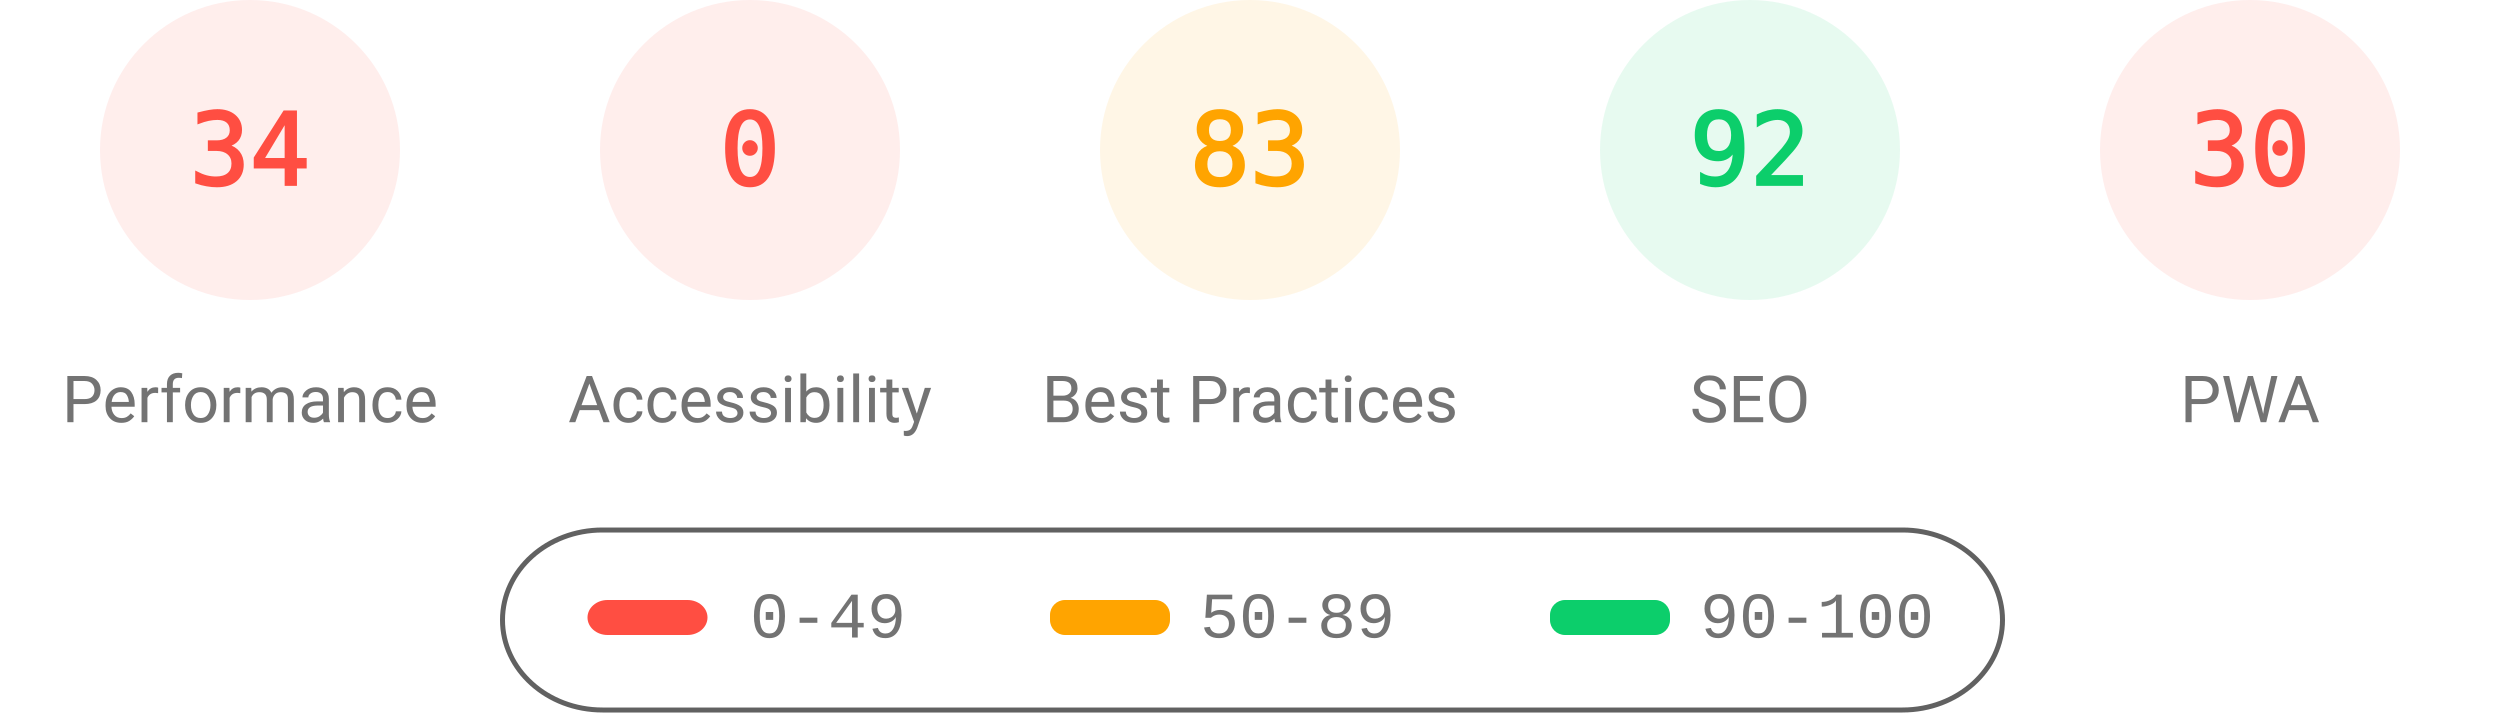
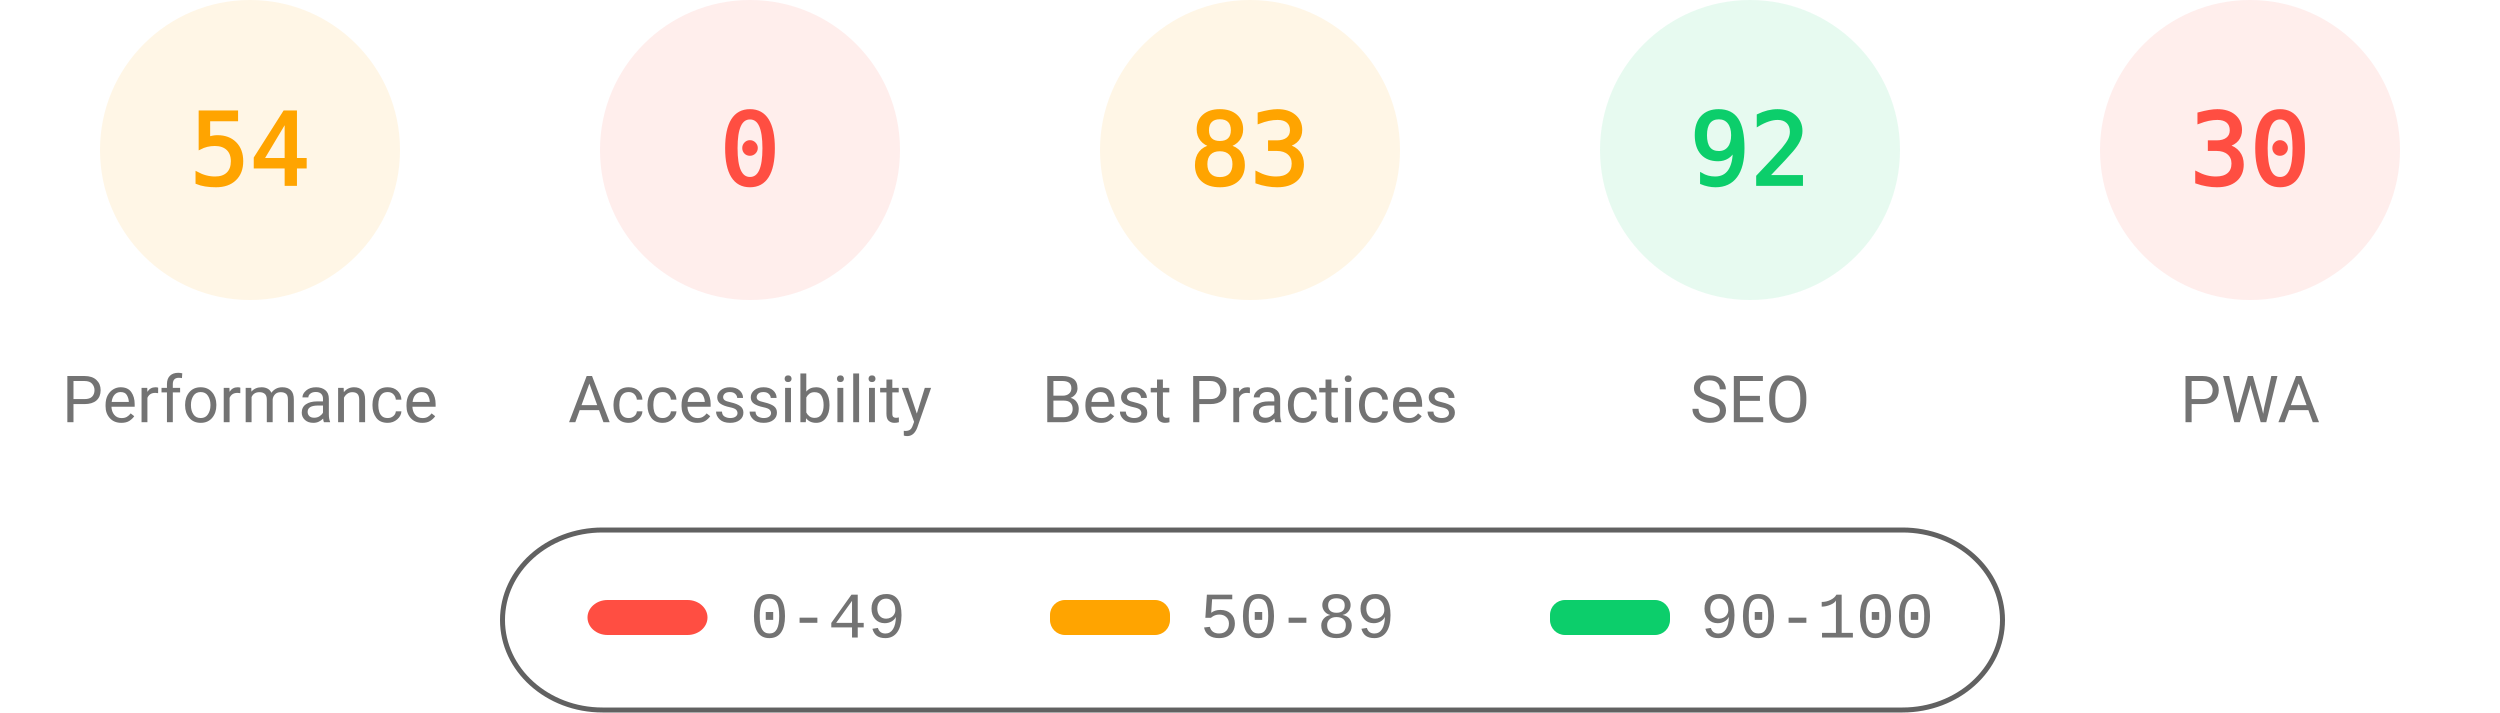
<svg xmlns="http://www.w3.org/2000/svg" fill="none" width="1000" height="285">
  <style>.gauge-base{opacity:.1}.gauge-arc{fill:none;animation-delay:250ms;stroke-linecap:round;transform:rotate(-90deg);transform-origin:100px 60px;animation:load-gauge 1s ease forwards}.guage-text{font-size:40px;font-family:monospace;text-align:center}.guage-red{color:#ff4e42;fill:#ff4e42;stroke:#ff4e42}.guage-orange{color:#ffa400;fill:#ffa400;stroke:#ffa400}.guage-green{color:#0cce6b;fill:#0cce6b;stroke:#0cce6b}.guage-undefined{color:#5c5c5c;fill:#5c5c5c;stroke:#5c5c5c}.guage-title{color:#737373;fill:#737373;stroke:none;font-size:26px;line-height:26px;font-family:Roboto,Halvetica,Arial,sans-serif}@keyframes load-gauge{from{stroke-dasharray:0 352.858}}</style>
-   <svg class="guage-div guage-perf guage-red" viewBox="0 0 200 200" width="200" height="200">
+   <svg class="guage-div guage-perf guage-orange" viewBox="0 0 200 200" width="200" height="200">
    <circle class="gauge-base" r="56" cx="100" cy="60" stroke-width="8" />
-     <circle class="gauge-arc guage-arc-1" r="56" cx="100" cy="60" stroke-width="8" style="stroke-dasharray:119.632,351.858" />
-     <text class="guage-text" x="100" y="60" alignment-baseline="central" dominant-baseline="central" text-anchor="middle">34</text>
+     <circle class="gauge-arc guage-arc-1" r="56" cx="100" cy="60" stroke-width="8" style="stroke-dasharray:190.003,351.858" />
+     <text class="guage-text" x="100" y="60" alignment-baseline="central" dominant-baseline="central" text-anchor="middle">54</text>
    <text class="guage-title" x="100" y="160" alignment-baseline="central" dominant-baseline="central" text-anchor="middle">Performance</text>
  </svg>
  <svg class="guage-div guage-acc guage-red" viewBox="0 0 200 200" width="200" height="200" x="200">
    <circle class="gauge-base" r="56" cx="100" cy="60" stroke-width="8" />
    <circle class="gauge-arc guage-arc-2" r="56" cx="100" cy="60" stroke-width="8" style="stroke-dasharray:0,351.858" />
    <text class="guage-text" x="100" y="60" alignment-baseline="central" dominant-baseline="central" text-anchor="middle">0</text>
    <text class="guage-title" x="100" y="160" alignment-baseline="central" dominant-baseline="central" text-anchor="middle">Accessibility</text>
  </svg>
  <svg class="guage-div guage-best guage-orange" viewBox="0 0 200 200" width="200" height="200" x="400">
    <circle class="gauge-base" r="56" cx="100" cy="60" stroke-width="8" />
    <circle class="gauge-arc guage-arc-3" r="56" cx="100" cy="60" stroke-width="8" style="stroke-dasharray:292.042,351.858" />
    <text class="guage-text" x="100" y="60" alignment-baseline="central" dominant-baseline="central" text-anchor="middle">83</text>
    <text class="guage-title" x="100" y="160" alignment-baseline="central" dominant-baseline="central" text-anchor="middle">Best Practices</text>
  </svg>
  <svg class="guage-div guage-seo guage-green" viewBox="0 0 200 200" width="200" height="200" x="600">
    <circle class="gauge-base" r="56" cx="100" cy="60" stroke-width="8" />
    <circle class="gauge-arc guage-arc-4" r="56" cx="100" cy="60" stroke-width="8" style="stroke-dasharray:323.709,351.858" />
    <text class="guage-text" x="100" y="60" alignment-baseline="central" dominant-baseline="central" text-anchor="middle">92</text>
    <text class="guage-title" x="100" y="160" alignment-baseline="central" dominant-baseline="central" text-anchor="middle">SEO</text>
  </svg>
  <svg class="guage-div guage-pwa guage-red" viewBox="0 0 200 200" width="200" height="200" x="800">
    <circle class="gauge-base" r="56" cx="100" cy="60" stroke-width="8" />
    <circle class="gauge-arc guage-arc-4" r="56" cx="100" cy="60" stroke-width="8" style="stroke-dasharray:105.557,351.858" />
    <text class="guage-text" x="100" y="60" alignment-baseline="central" dominant-baseline="central" text-anchor="middle">30</text>
    <text class="guage-title" x="100" y="160" alignment-baseline="central" dominant-baseline="central" text-anchor="middle">PWA</text>
  </svg>
  <svg width="604" height="76" x="200" y="210">
    <path fill="none" id="canvas_background" d="M-1-1h604v80H-1z" />
    <rect fill-opacity="0" stroke="#616161" stroke-width="2" rx="40" id="svg_2" height="72" width="600" y="2" x="1" fill="#000" />
    <rect stroke="#000" rx="8" id="svg_3" height="14" width="48" y="30" x="35" stroke-opacity="null" stroke-width="0" fill="#ff4e42" />
    <rect stroke="#000" rx="6" id="svg_4" height="14" width="48" y="30" x="220" stroke-opacity="null" stroke-width="0" fill="#ffa400" />
    <rect stroke="#000" rx="6" id="svg_5" height="14" width="48" y="30" x="420" stroke-opacity="null" stroke-width="0" fill="#0cce6b" />
    <text xml:space="preserve" text-anchor="start" font-family="'Courier New', Courier, monospace" font-size="26" id="svg_6" y="45" x="100" stroke-opacity="null" stroke-width="0" stroke="#000" fill="#737373">0-49</text>
    <text xml:space="preserve" text-anchor="start" font-family="'Courier New', Courier, monospace" font-size="26" id="svg_7" y="45" x="280" stroke-opacity="null" stroke-width="0" stroke="#000" fill="#737373">50-89</text>
    <text xml:space="preserve" text-anchor="start" font-family="'Courier New', Courier, monospace" font-size="26" id="svg_8" y="45" x="480" stroke-opacity="null" stroke-width="0" stroke="#000" fill="#737373">90-100</text>
  </svg>
</svg>
